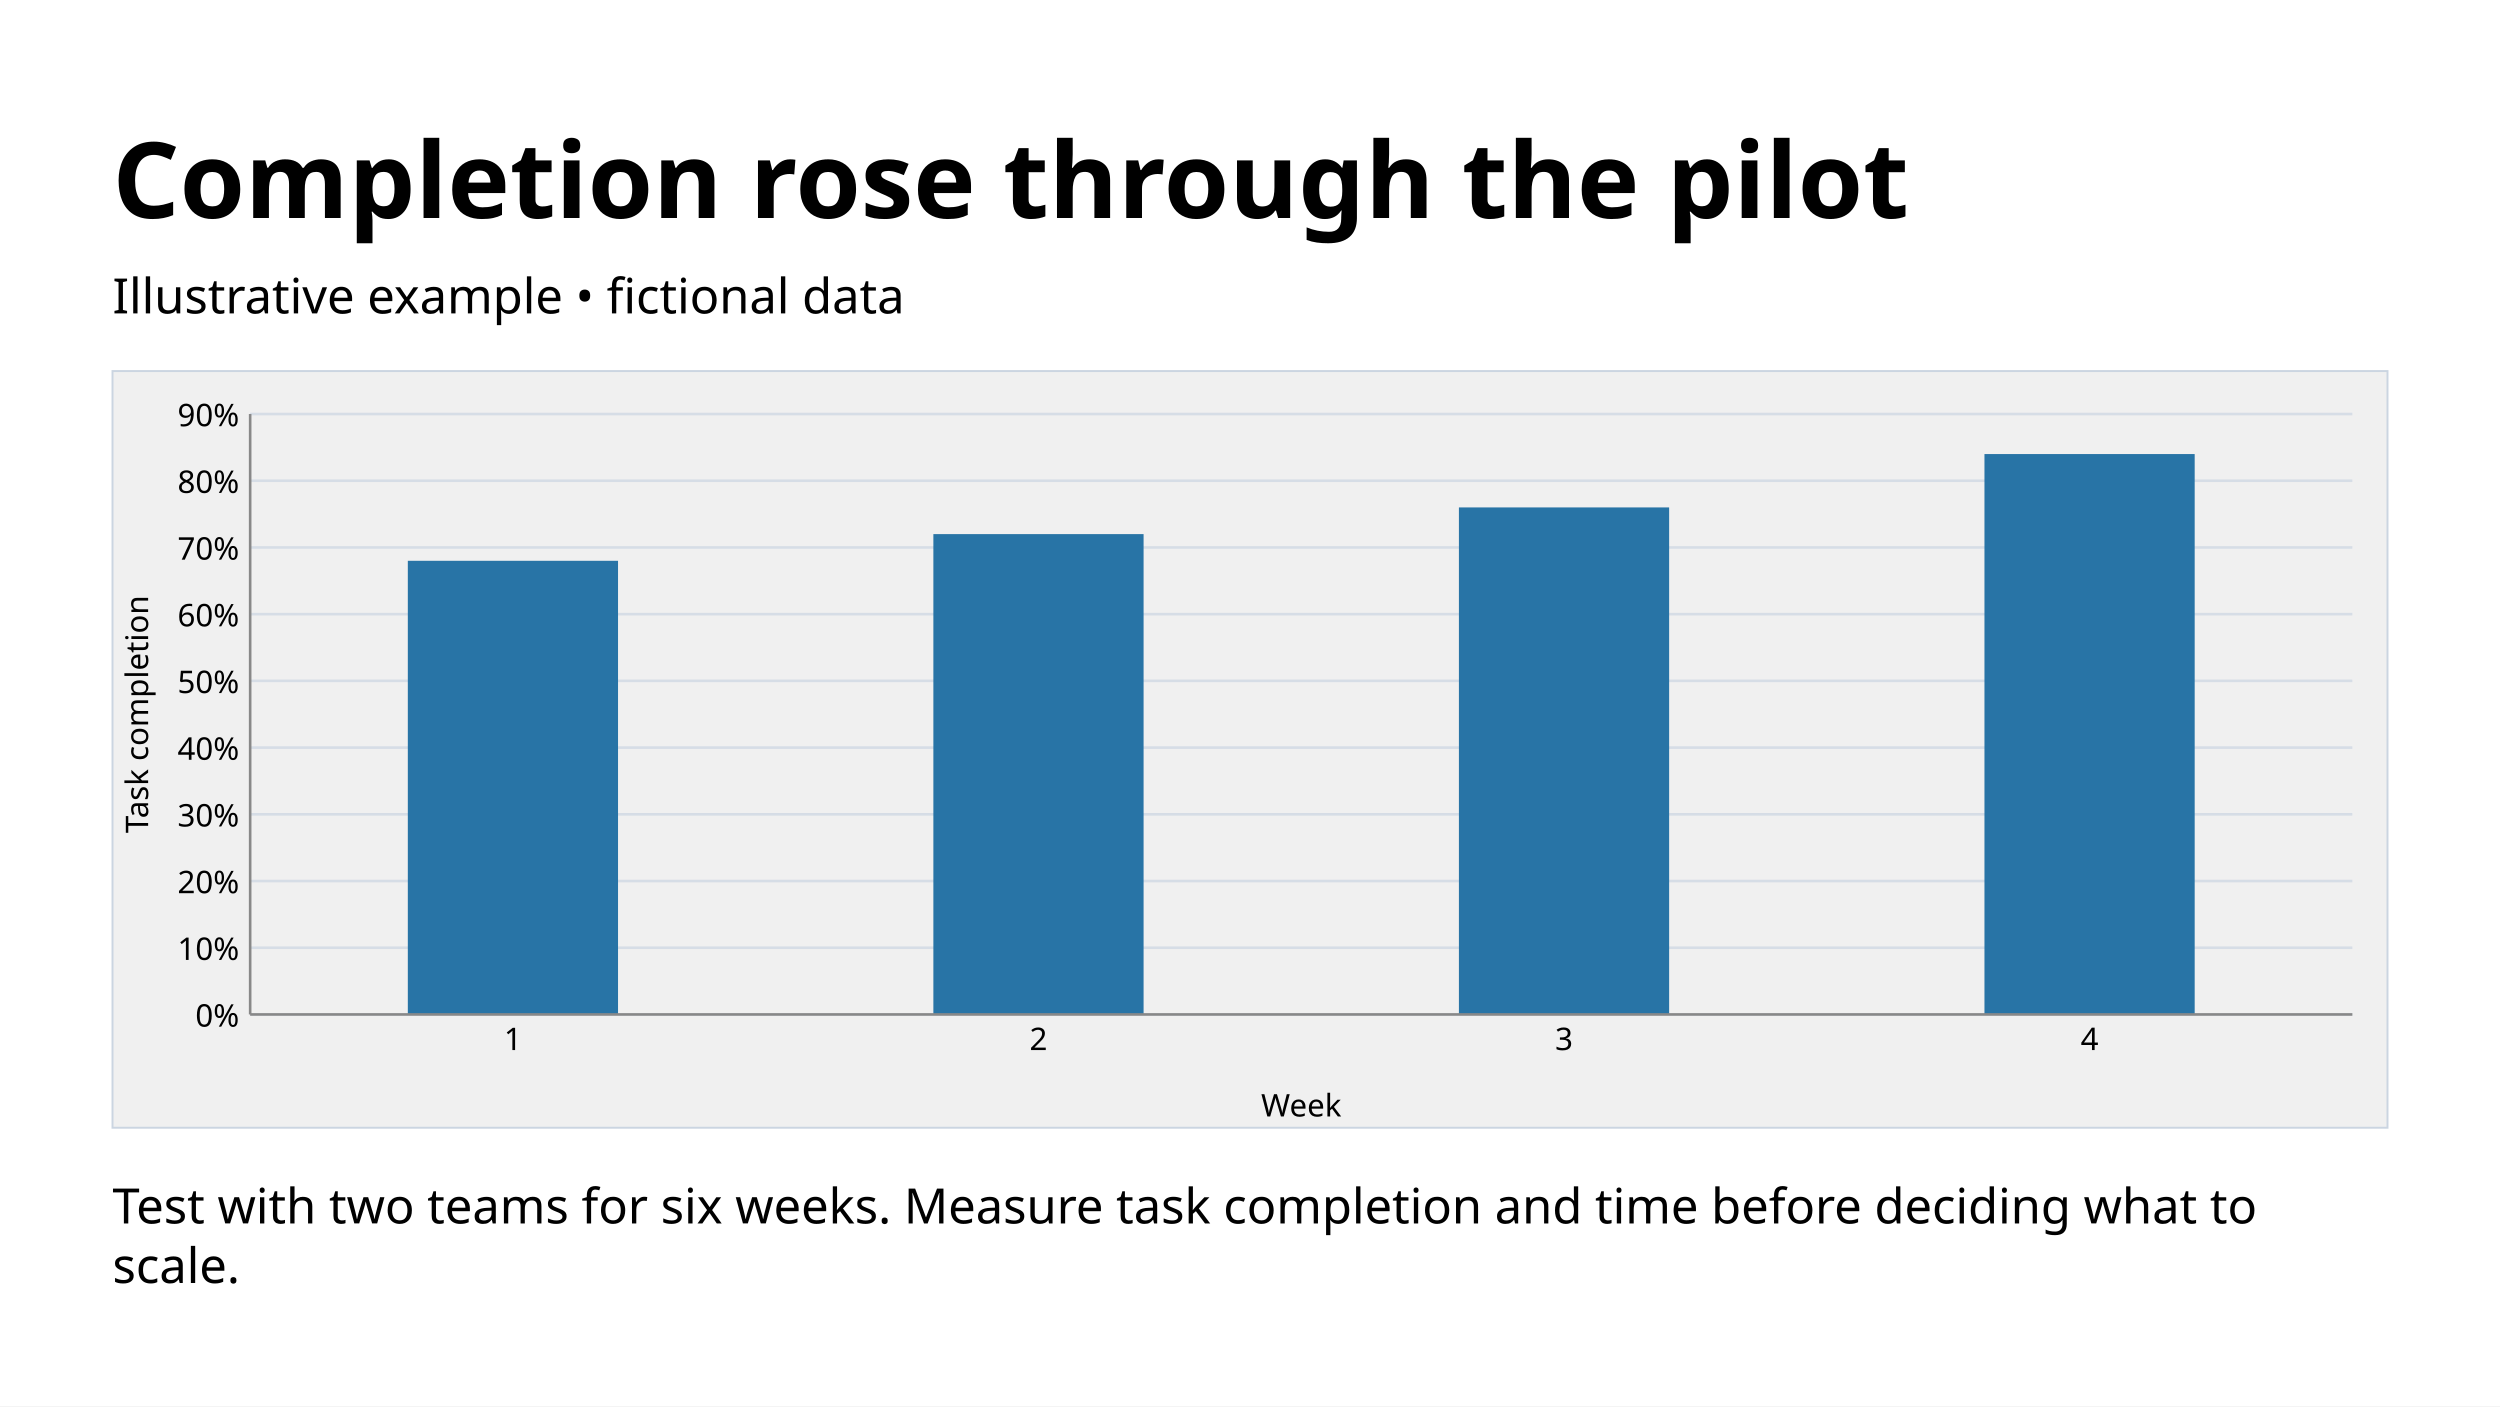
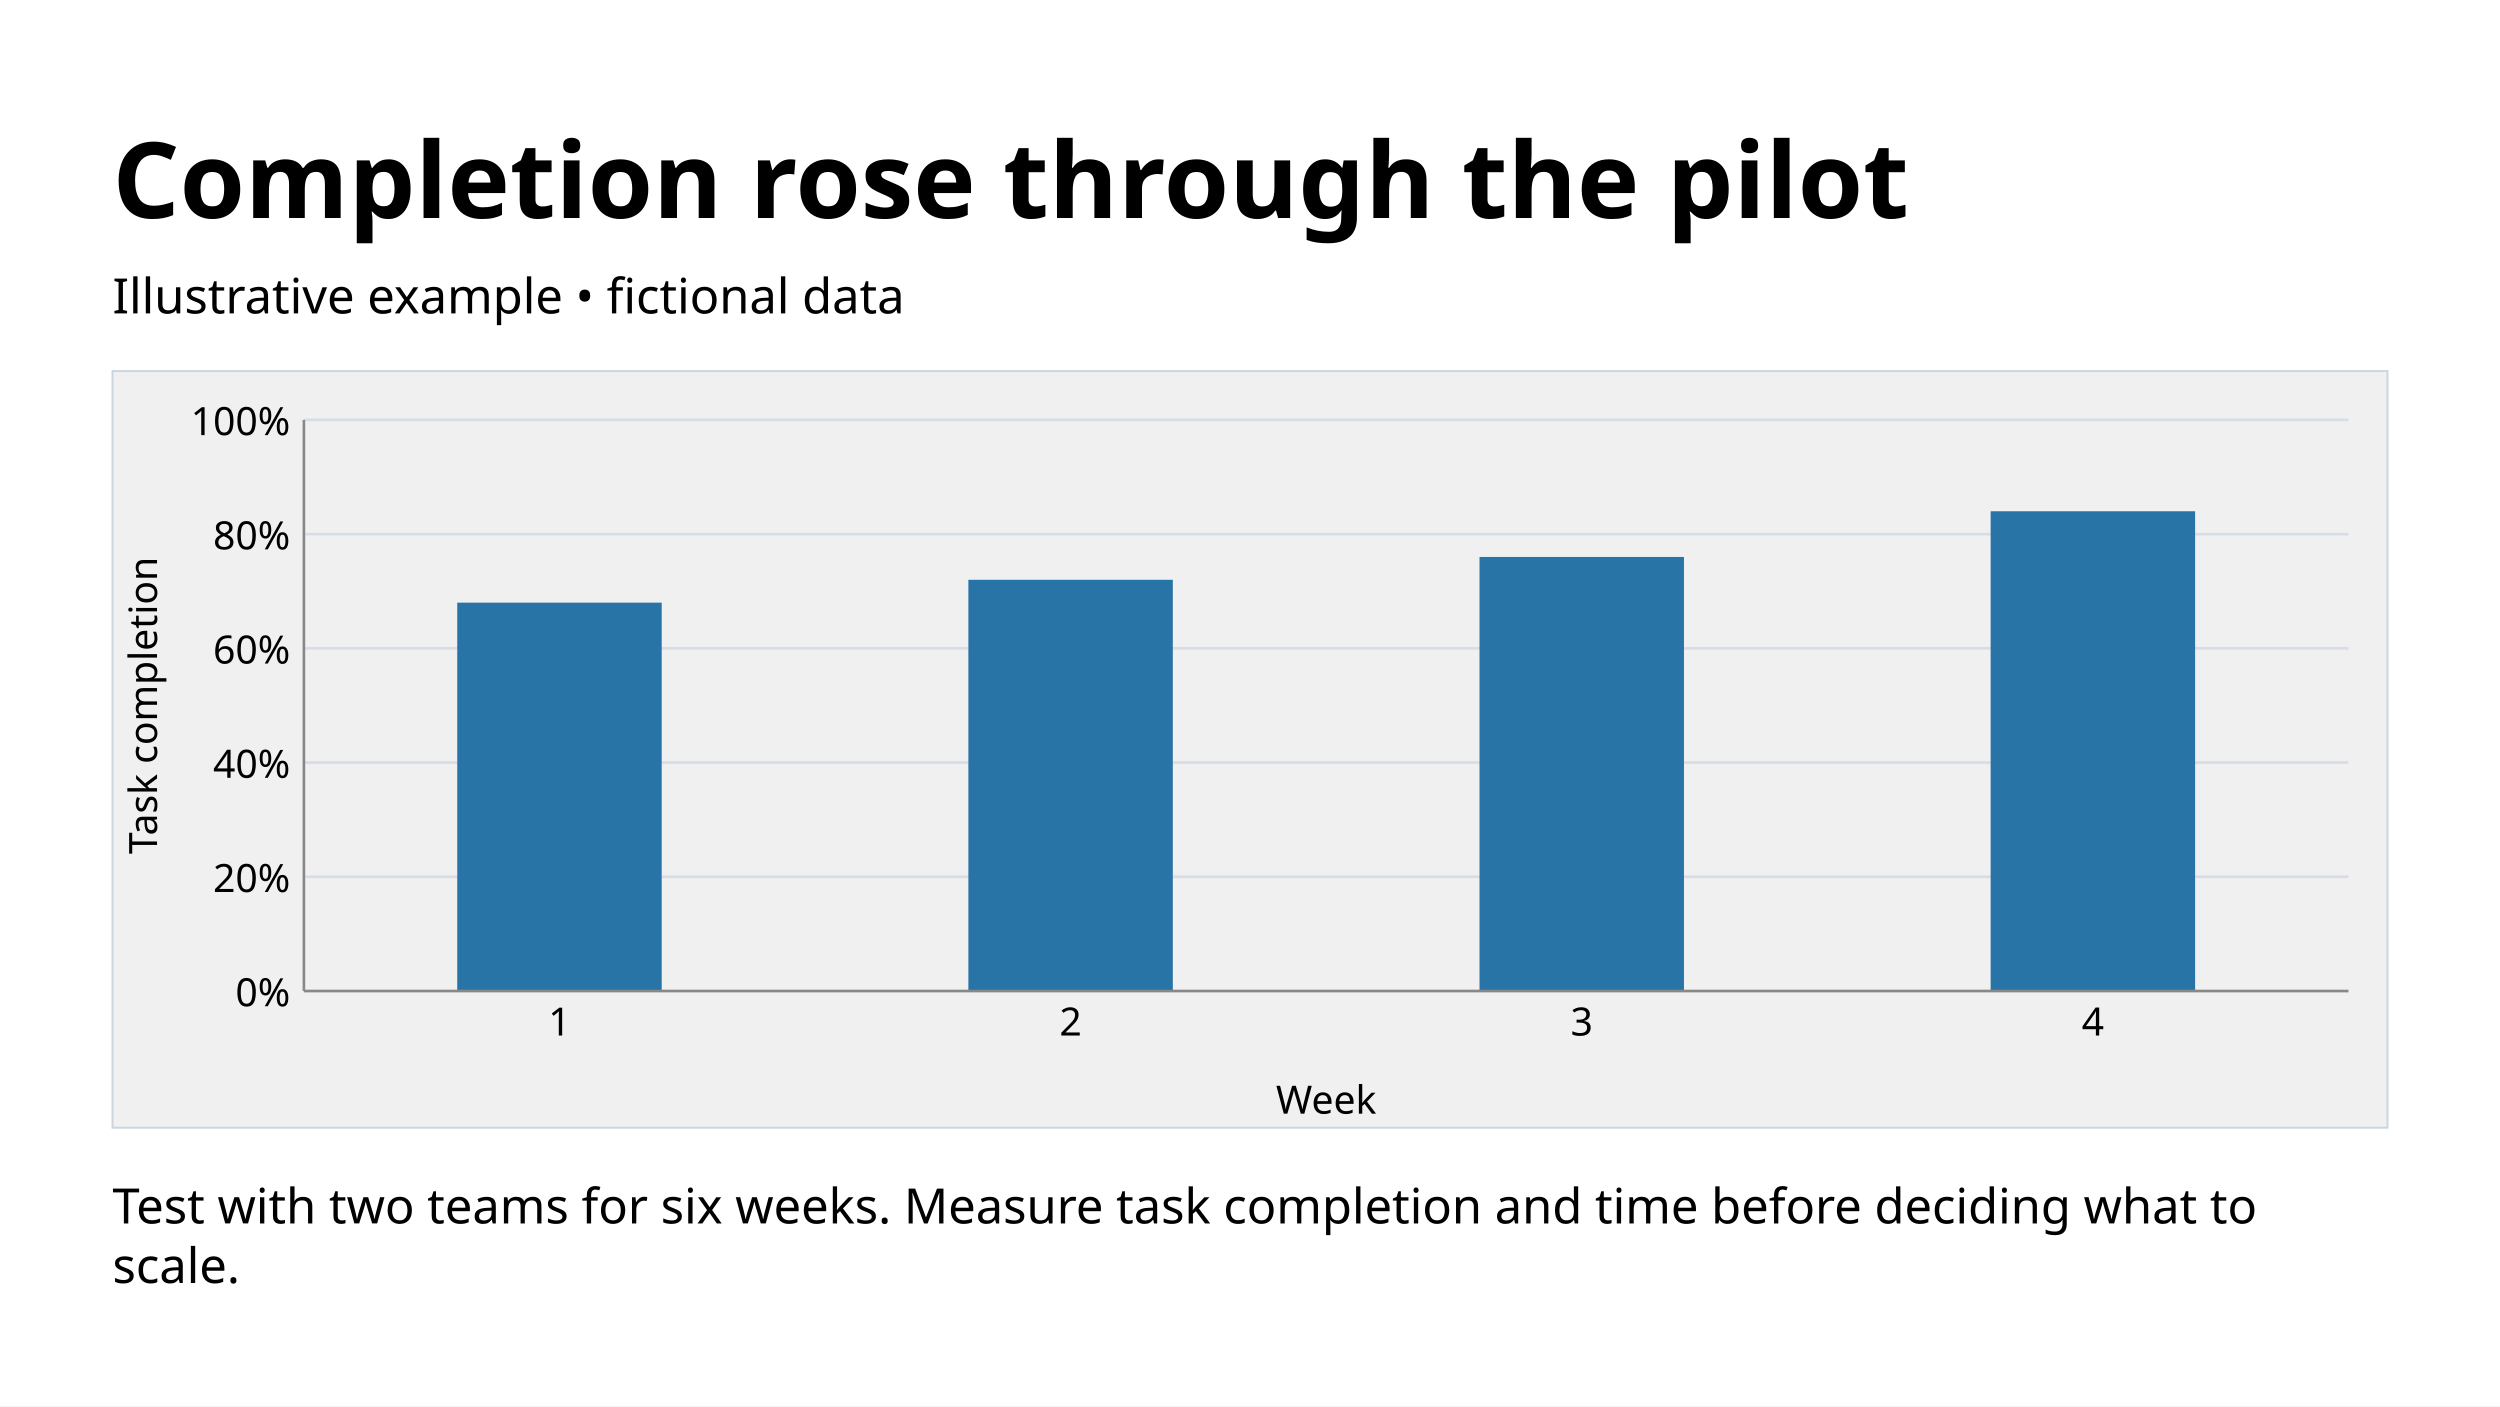
<svg xmlns="http://www.w3.org/2000/svg" aria-label="Completion rose through the pilot" aria-roledescription="slide" height="720" role="group" viewBox="0 0 1280 720" width="1280">
  <rect aria-hidden="true" fill="#FFFFFF" height="720" opacity="1" width="1280" x="0" y="0" />
  <g>
    <text fill="#000000" font-family="Aptos Display, sans-serif" font-size="54" font-weight="700" style="white-space:pre" text-anchor="start" x="57.6" xml:space="preserve" y="111.6">Completion rose through the pilot</text>
  </g>
  <g>
    <text fill="#000000" font-family="Aptos, sans-serif" font-size="25" font-weight="400" style="white-space:pre" text-anchor="start" x="57.6" xml:space="preserve" y="160.48">Illustrative example • fictional data</text>
  </g>
  <g>
    <rect fill="#F0F0F0" height="387.42" stroke="#CBD5E1" stroke-width="1" width="1164.8" x="57.6" y="189.98" />
    <g>
-       <text fill="#000000" font-family="Aptos, sans-serif" font-size="16" font-weight="400" style="white-space:pre" text-anchor="middle" x="262.62" xml:space="preserve" y="537.64">1</text>
+       <text fill="#000000" font-family="Aptos, sans-serif" font-size="20" font-weight="400" style="white-space:pre" text-anchor="middle" x="286.45" xml:space="preserve" y="530.2">1</text>
    </g>
    <g>
-       <text fill="#000000" font-family="Aptos, sans-serif" font-size="16" font-weight="400" style="white-space:pre" text-anchor="middle" x="531.7" xml:space="preserve" y="537.64">2</text>
+       <text fill="#000000" font-family="Aptos, sans-serif" font-size="20" font-weight="400" style="white-space:pre" text-anchor="middle" x="548.15" xml:space="preserve" y="530.2">2</text>
    </g>
    <g>
-       <text fill="#000000" font-family="Aptos, sans-serif" font-size="16" font-weight="400" style="white-space:pre" text-anchor="middle" x="800.78" xml:space="preserve" y="537.64">3</text>
+       <text fill="#000000" font-family="Aptos, sans-serif" font-size="20" font-weight="400" style="white-space:pre" text-anchor="middle" x="809.85" xml:space="preserve" y="530.2">3</text>
    </g>
    <g>
-       <text fill="#000000" font-family="Aptos, sans-serif" font-size="16" font-weight="400" style="white-space:pre" text-anchor="middle" x="1069.86" xml:space="preserve" y="537.64">4</text>
+       <text fill="#000000" font-family="Aptos, sans-serif" font-size="20" font-weight="400" style="white-space:pre" text-anchor="middle" x="1071.55" xml:space="preserve" y="530.2">4</text>
    </g>
-     <line stroke="#CBD5E1" stroke-opacity="0.7" stroke-width="1.333" x1="128.08" x2="1204.4" y1="519.4" y2="519.4" />
+     <line stroke="#CBD5E1" stroke-opacity="0.7" stroke-width="1.333" x1="155.6" x2="1202.4" y1="507.4" y2="507.4" />
    <g>
-       <text fill="#000000" font-family="Aptos, sans-serif" font-size="16" font-weight="400" style="white-space:pre" text-anchor="end" x="122.48" xml:space="preserve" y="525.64">0%</text>
+       <text fill="#000000" font-family="Aptos, sans-serif" font-size="20" font-weight="400" style="white-space:pre" text-anchor="end" x="148.6" xml:space="preserve" y="515.2">0%</text>
    </g>
-     <line stroke="#CBD5E1" stroke-opacity="0.7" stroke-width="1.333" x1="128.08" x2="1204.4" y1="485.242" y2="485.242" />
+     <line stroke="#CBD5E1" stroke-opacity="0.7" stroke-width="1.333" x1="155.6" x2="1202.4" y1="448.916" y2="448.916" />
    <g>
-       <text fill="#000000" font-family="Aptos, sans-serif" font-size="16" font-weight="400" style="white-space:pre" text-anchor="end" x="122.48" xml:space="preserve" y="491.482">10%</text>
+       <text fill="#000000" font-family="Aptos, sans-serif" font-size="20" font-weight="400" style="white-space:pre" text-anchor="end" x="148.6" xml:space="preserve" y="456.716">20%</text>
    </g>
-     <line stroke="#CBD5E1" stroke-opacity="0.7" stroke-width="1.333" x1="128.08" x2="1204.4" y1="451.084" y2="451.084" />
+     <line stroke="#CBD5E1" stroke-opacity="0.7" stroke-width="1.333" x1="155.6" x2="1202.4" y1="390.432" y2="390.432" />
    <g>
-       <text fill="#000000" font-family="Aptos, sans-serif" font-size="16" font-weight="400" style="white-space:pre" text-anchor="end" x="122.48" xml:space="preserve" y="457.324">20%</text>
+       <text fill="#000000" font-family="Aptos, sans-serif" font-size="20" font-weight="400" style="white-space:pre" text-anchor="end" x="148.6" xml:space="preserve" y="398.232">40%</text>
    </g>
-     <line stroke="#CBD5E1" stroke-opacity="0.7" stroke-width="1.333" x1="128.08" x2="1204.4" y1="416.927" y2="416.927" />
+     <line stroke="#CBD5E1" stroke-opacity="0.7" stroke-width="1.333" x1="155.6" x2="1202.4" y1="331.948" y2="331.948" />
    <g>
-       <text fill="#000000" font-family="Aptos, sans-serif" font-size="16" font-weight="400" style="white-space:pre" text-anchor="end" x="122.48" xml:space="preserve" y="423.167">30%</text>
+       <text fill="#000000" font-family="Aptos, sans-serif" font-size="20" font-weight="400" style="white-space:pre" text-anchor="end" x="148.6" xml:space="preserve" y="339.748">60%</text>
    </g>
-     <line stroke="#CBD5E1" stroke-opacity="0.7" stroke-width="1.333" x1="128.08" x2="1204.4" y1="382.769" y2="382.769" />
+     <line stroke="#CBD5E1" stroke-opacity="0.7" stroke-width="1.333" x1="155.6" x2="1202.4" y1="273.464" y2="273.464" />
    <g>
-       <text fill="#000000" font-family="Aptos, sans-serif" font-size="16" font-weight="400" style="white-space:pre" text-anchor="end" x="122.48" xml:space="preserve" y="389.009">40%</text>
+       <text fill="#000000" font-family="Aptos, sans-serif" font-size="20" font-weight="400" style="white-space:pre" text-anchor="end" x="148.6" xml:space="preserve" y="281.264">80%</text>
    </g>
-     <line stroke="#CBD5E1" stroke-opacity="0.7" stroke-width="1.333" x1="128.08" x2="1204.4" y1="348.611" y2="348.611" />
+     <line stroke="#CBD5E1" stroke-opacity="0.7" stroke-width="1.333" x1="155.6" x2="1202.4" y1="214.98" y2="214.98" />
    <g>
-       <text fill="#000000" font-family="Aptos, sans-serif" font-size="16" font-weight="400" style="white-space:pre" text-anchor="end" x="122.48" xml:space="preserve" y="354.851">50%</text>
+       <text fill="#000000" font-family="Aptos, sans-serif" font-size="20" font-weight="400" style="white-space:pre" text-anchor="end" x="148.6" xml:space="preserve" y="222.78">100%</text>
    </g>
-     <line stroke="#CBD5E1" stroke-opacity="0.7" stroke-width="1.333" x1="128.08" x2="1204.4" y1="314.453" y2="314.453" />
+     <rect fill="#2874A6" height="198.846" width="104.68" x="234.11" y="308.554" />
+     <rect fill="#2874A6" height="210.542" width="104.68" x="495.81" y="296.858" />
+     <rect fill="#2874A6" height="222.239" width="104.68" x="757.51" y="285.161" />
+     <rect fill="#2874A6" height="245.633" width="104.68" x="1019.21" y="261.767" />
+     <line stroke="#888888" stroke-width="1.333" x1="155.6" x2="155.6" y1="214.98" y2="507.4" />
+     <line stroke="#888888" stroke-width="1.333" x1="155.6" x2="1202.4" y1="507.4" y2="507.4" />
    <g>
-       <text fill="#000000" font-family="Aptos, sans-serif" font-size="16" font-weight="400" style="white-space:pre" text-anchor="end" x="122.48" xml:space="preserve" y="320.693">60%</text>
+       <text fill="#000000" font-family="Aptos, sans-serif" font-size="20" font-weight="400" style="white-space:pre" text-anchor="middle" x="679" xml:space="preserve" y="570.2">Week</text>
    </g>
-     <line stroke="#CBD5E1" stroke-opacity="0.7" stroke-width="1.333" x1="128.08" x2="1204.4" y1="280.296" y2="280.296" />
-     <g>
-       <text fill="#000000" font-family="Aptos, sans-serif" font-size="16" font-weight="400" style="white-space:pre" text-anchor="end" x="122.48" xml:space="preserve" y="286.536">70%</text>
-     </g>
-     <line stroke="#CBD5E1" stroke-opacity="0.7" stroke-width="1.333" x1="128.08" x2="1204.4" y1="246.138" y2="246.138" />
-     <g>
-       <text fill="#000000" font-family="Aptos, sans-serif" font-size="16" font-weight="400" style="white-space:pre" text-anchor="end" x="122.48" xml:space="preserve" y="252.378">80%</text>
-     </g>
-     <line stroke="#CBD5E1" stroke-opacity="0.7" stroke-width="1.333" x1="128.08" x2="1204.4" y1="211.98" y2="211.98" />
-     <g>
-       <text fill="#000000" font-family="Aptos, sans-serif" font-size="16" font-weight="400" style="white-space:pre" text-anchor="end" x="122.48" xml:space="preserve" y="218.22">90%</text>
-     </g>
-     <rect fill="#2874A6" height="232.273" width="107.632" x="208.804" y="287.127" />
-     <rect fill="#2874A6" height="245.936" width="107.632" x="477.884" y="273.464" />
-     <rect fill="#2874A6" height="259.599" width="107.632" x="746.964" y="259.801" />
-     <rect fill="#2874A6" height="286.925" width="107.632" x="1016.044" y="232.475" />
-     <line stroke="#888888" stroke-width="1.333" x1="128.08" x2="128.08" y1="211.98" y2="519.4" />
-     <line stroke="#888888" stroke-width="1.333" x1="128.08" x2="1204.4" y1="519.4" y2="519.4" />
-     <g>
-       <text fill="#000000" font-family="Aptos, sans-serif" font-size="16" font-weight="400" style="white-space:pre" text-anchor="middle" x="666.24" xml:space="preserve" y="571.64">Week</text>
-     </g>
-     <g transform="rotate(-90 69.6 365.69)">
+     <g transform="rotate(-90 72.6 361.19)">
      <g>
-         <text fill="#000000" font-family="Aptos, sans-serif" font-size="16" font-weight="400" style="white-space:pre" text-anchor="middle" x="69.6" xml:space="preserve" y="371.93">Task completion</text>
+         <text fill="#000000" font-family="Aptos, sans-serif" font-size="20" font-weight="400" style="white-space:pre" text-anchor="middle" x="72.6" xml:space="preserve" y="368.99">Task completion</text>
      </g>
    </g>
  </g>
  <g>
    <text fill="#000000" font-family="Aptos, sans-serif" font-size="25" font-weight="400" style="white-space:pre" text-anchor="start" x="57.6" xml:space="preserve" y="626.4">Test with two teams for six weeks. Measure task completion and time before deciding what to </text>
    <text fill="#000000" font-family="Aptos, sans-serif" font-size="25" font-weight="400" style="white-space:pre" text-anchor="start" x="57.6" xml:space="preserve" y="656.9">scale.</text>
  </g>
</svg>
